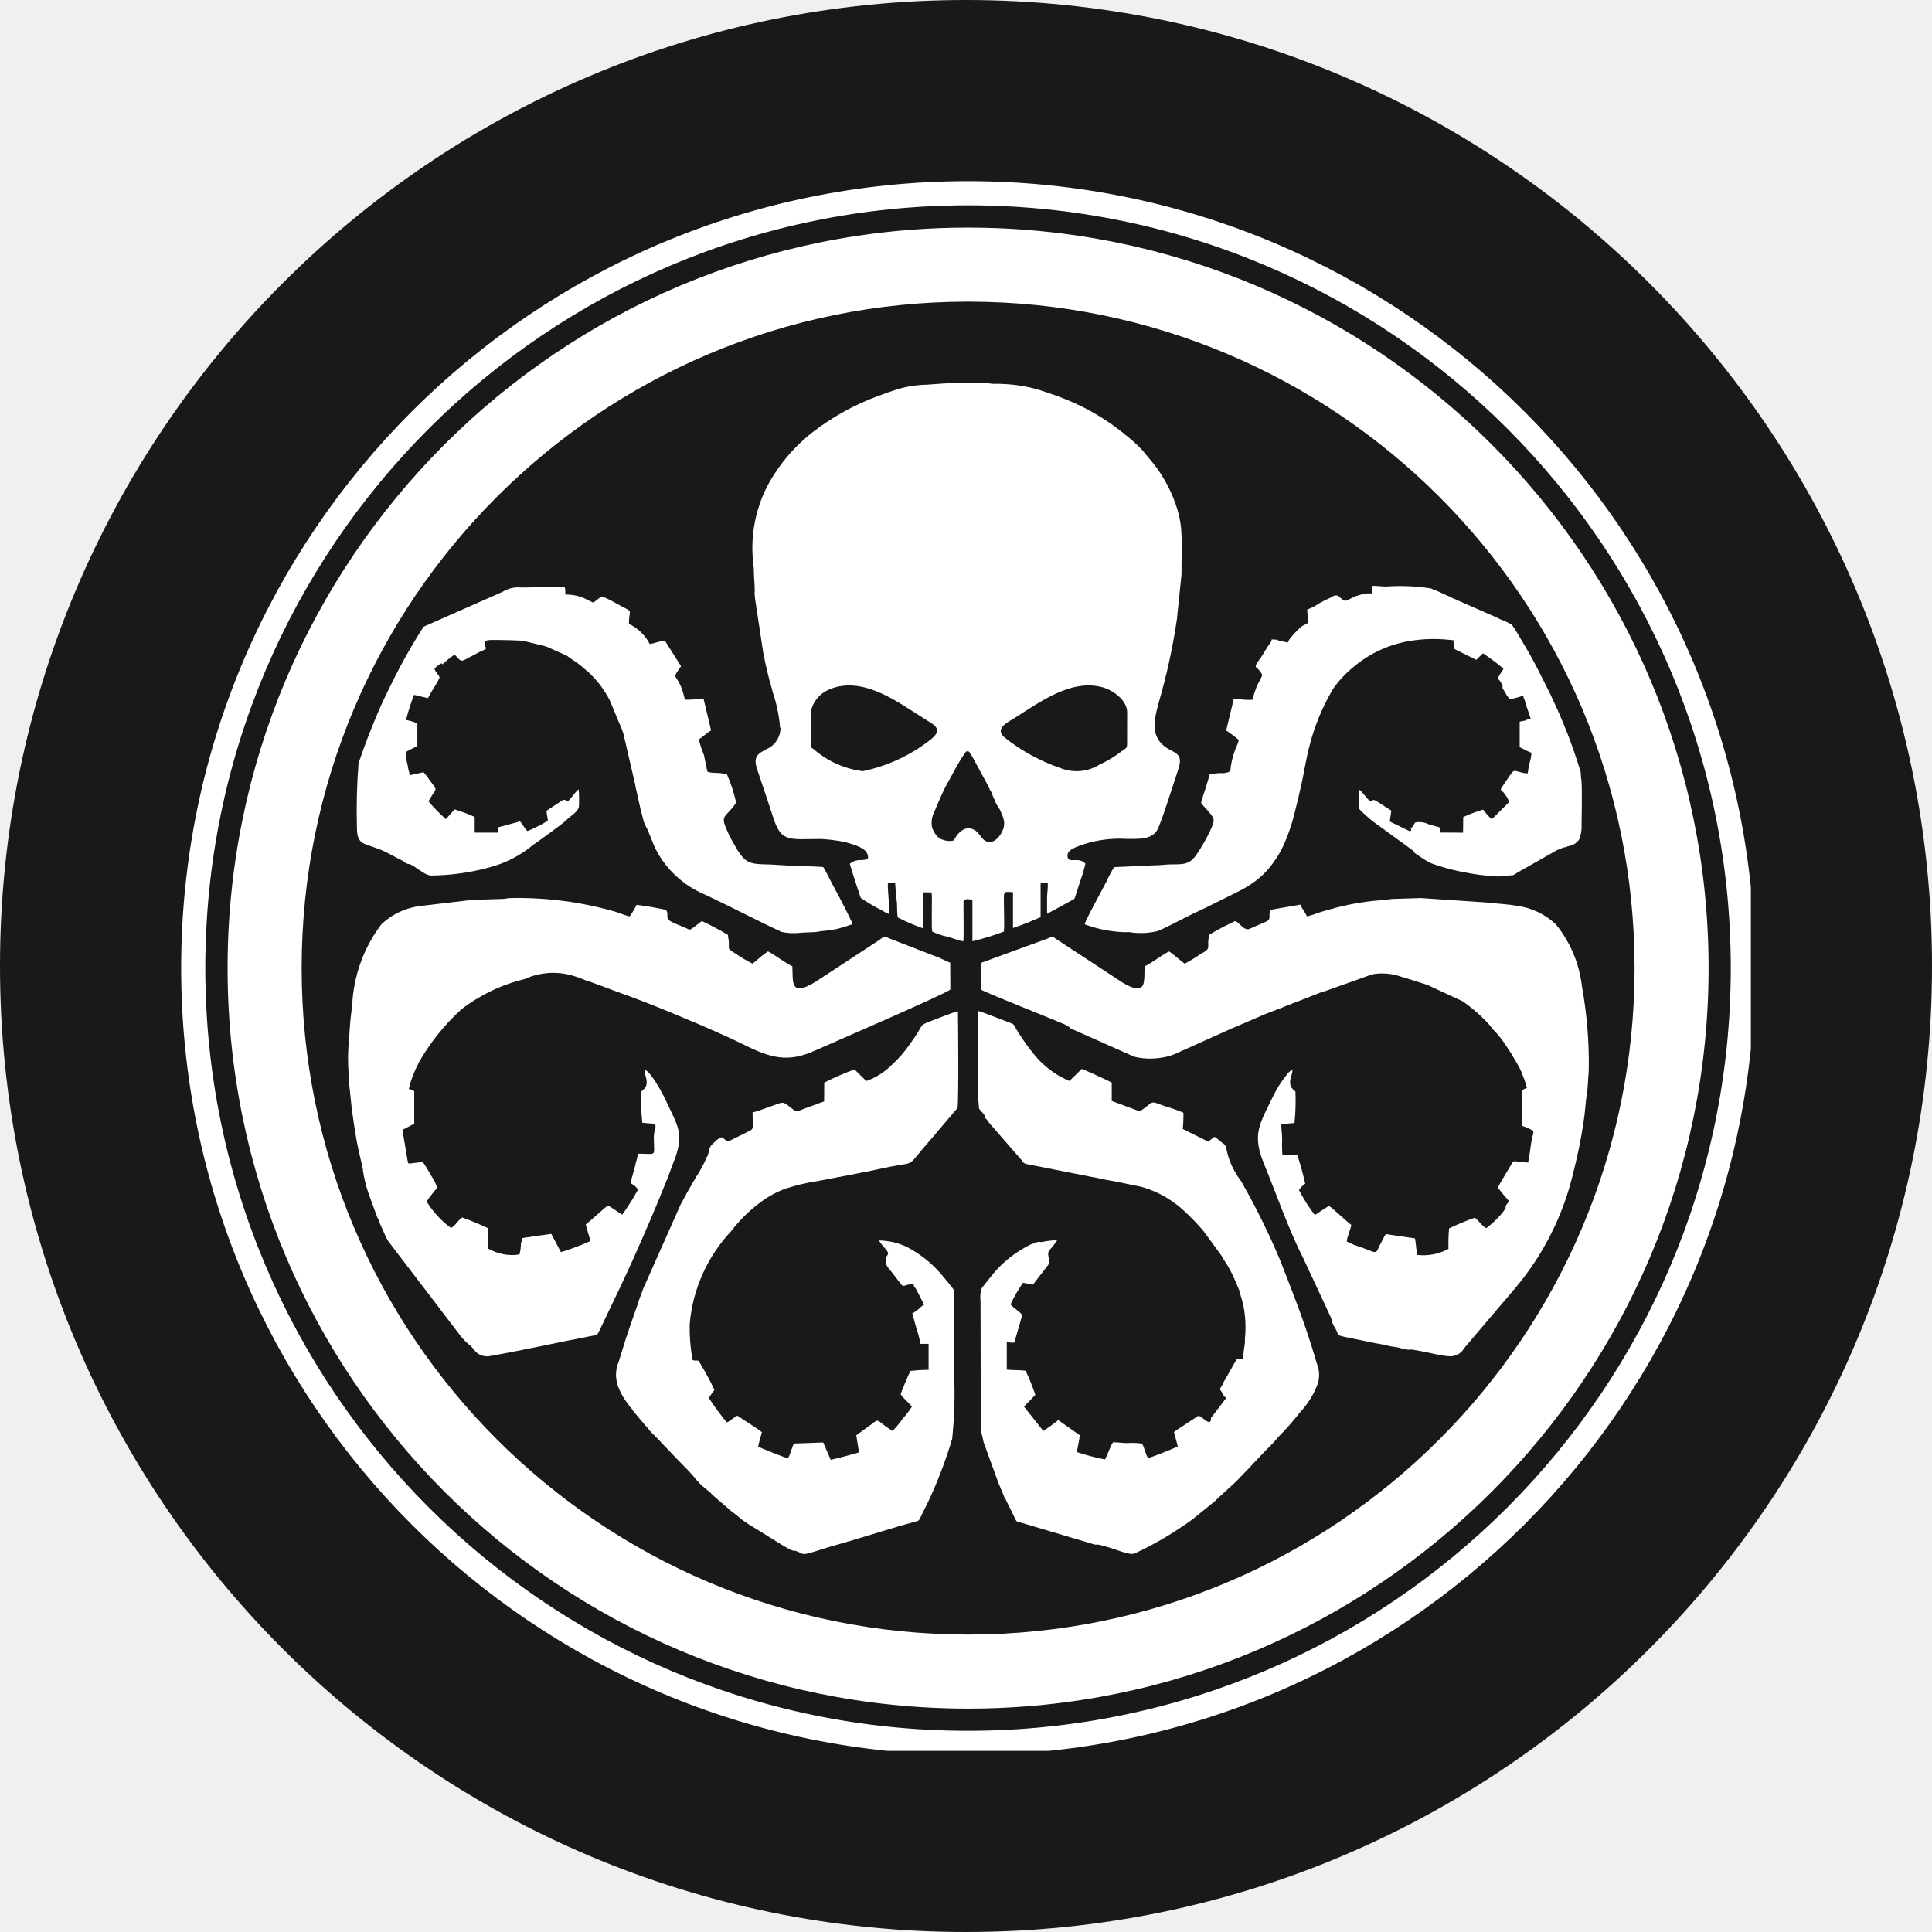
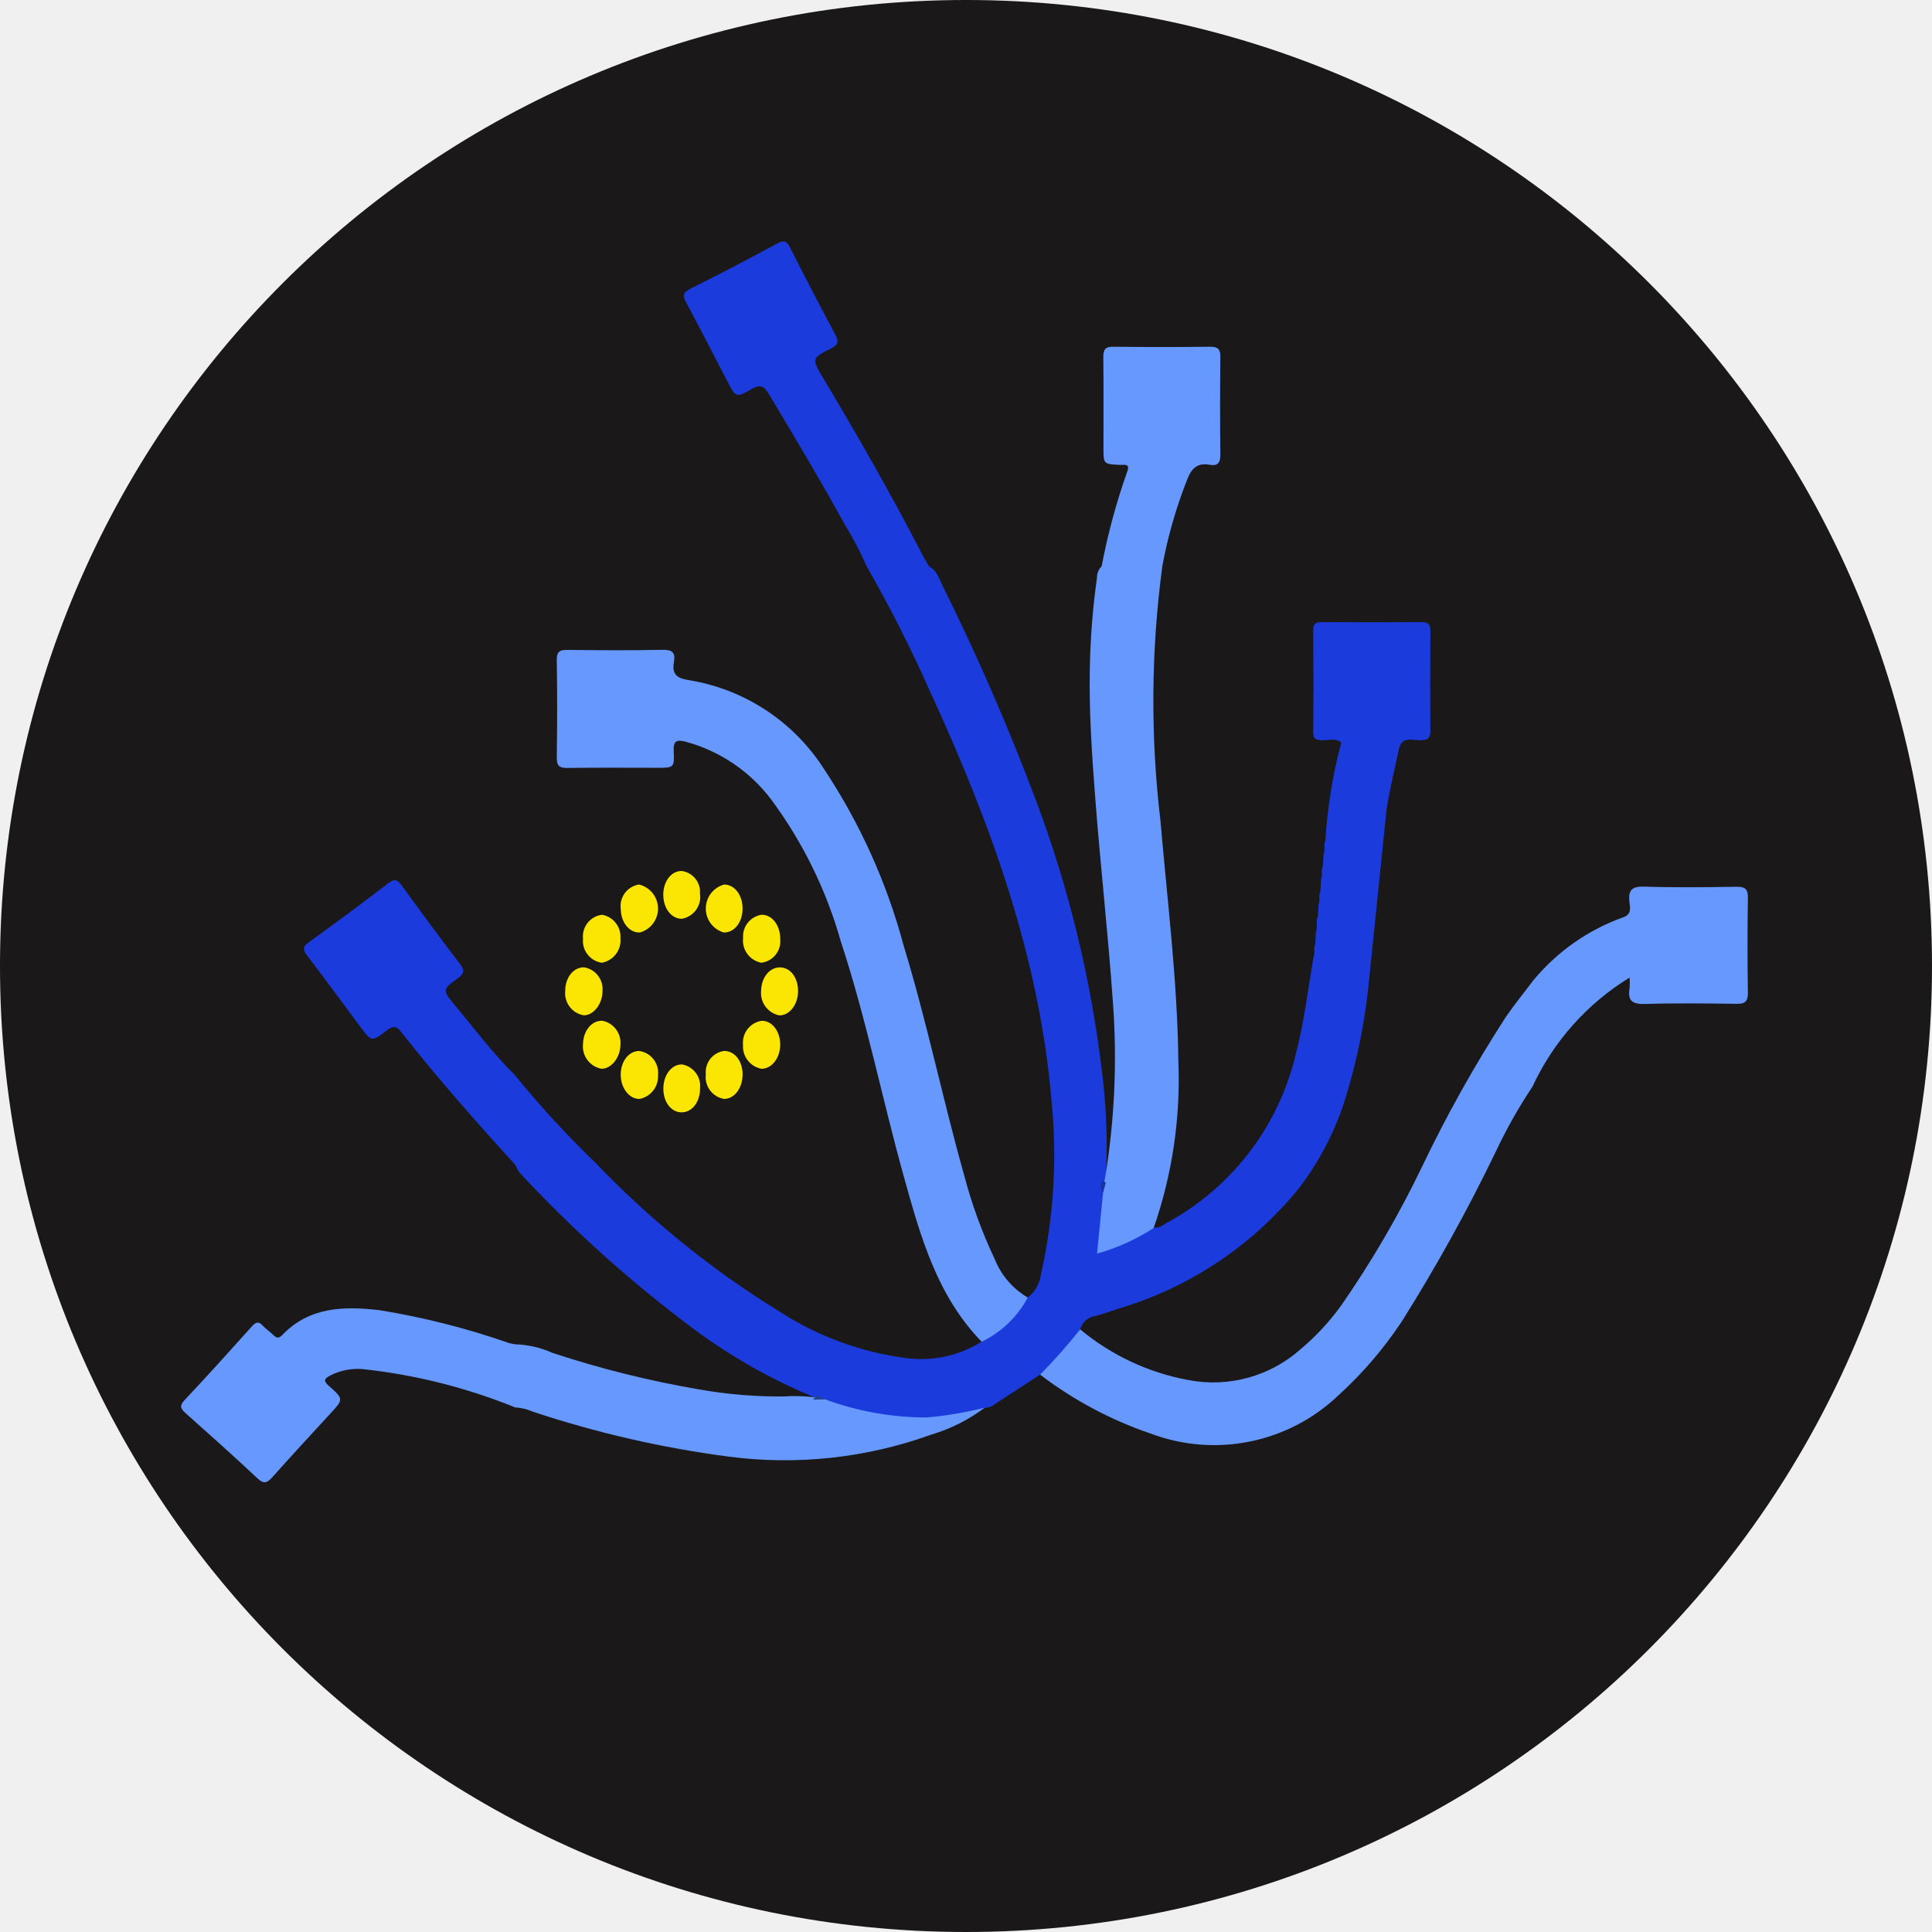
<svg xmlns="http://www.w3.org/2000/svg" width="96" height="96" viewBox="0 0 96 96">
  <defs>
    <clipPath id="clip-path">
-       <rect id="Rectangle_111" data-name="Rectangle 111" width="78" height="78" fill="#fff" />
+       <rect id="Rectangle_201" data-name="Rectangle 201" width="77.845" height="61.654" fill="none" />
    </clipPath>
  </defs>
-   <g id="Hydra" transform="translate(-1214 -16)">
-     <circle id="Ellipse_72" data-name="Ellipse 72" cx="48" cy="48" r="48" transform="translate(1214 16)" fill="#1a1818" />
-     <g id="Group_258" data-name="Group 258" transform="translate(1223.002 25.002)">
-       <g id="Group_257" data-name="Group 257" transform="translate(-0.002 -0.002)" clip-path="url(#clip-path)">
-         <path id="Path_346" data-name="Path 346" d="M47.147,10.351A36.795,36.795,0,1,0,83.941,47.146,36.795,36.795,0,0,0,47.147,10.351m0,3.679A33.116,33.116,0,1,0,80.263,47.146,33.116,33.116,0,0,0,47.147,14.03" transform="translate(-8.042 -8.041)" fill="#fff" fill-rule="evenodd" />
-         <path id="Path_347" data-name="Path 347" d="M139.686,66l.079.125c.185.418.282.646.151.987s-.445.7-.778.6c-.349-.1-.373-.56-.838-.657-.368-.077-.709.31-.818.592a.93.93,0,0,1-.753-.132,1.041,1.041,0,0,1-.349-.579,1.258,1.258,0,0,1,.15-.768c.118-.3.441-1.043.592-1.3l.331-.6a8.077,8.077,0,0,1,.62-1.026.135.135,0,0,1,.171.01c.051.127.1.135.194.32l.751,1.384c.034.066.036.1.077.171a1.279,1.279,0,0,1,.1.183l.048.141c.024.061.06.125.086.189a1.091,1.091,0,0,0,.19.352m-9.325-4.719a1.488,1.488,0,0,1,.863-1.1c1.253-.582,2.6.067,3.669.722.208.128.391.255.589.372l.905.578c.463.3.195.6-.14.845a8.078,8.078,0,0,1-3.307,1.518,4.578,4.578,0,0,1-2.416-1.078c-.169-.142-.164-.045-.164-.312Zm15.718,1.547c0,.293-.076.236-.236.371a5.859,5.859,0,0,1-1.133.691,2.167,2.167,0,0,1-1.953.169,9.358,9.358,0,0,1-2.776-1.525c-.515-.45.208-.77.517-.966,1.248-.79,2.819-1.962,4.383-1.515.513.147,1.2.647,1.2,1.229ZM127.6,55.218c-.053.08-.019.237,0,.442l.4,2.64a18.8,18.8,0,0,0,.442,1.847l.022.1a7.526,7.526,0,0,1,.365,1.665c.007.138-.014.076.031.148a1.139,1.139,0,0,1-.651,1.031c-.43.226-.737.354-.509,1.021.284.834.55,1.643.827,2.48.388,1.171.82.987,2.338.984a6.215,6.215,0,0,1,.745.075,4.152,4.152,0,0,1,.692.145c.459.146.929.3.909.731-.257.212-.482-.044-.906.279.022.132.522,1.658.545,1.7a9.577,9.577,0,0,0,1.049.621,2.251,2.251,0,0,0,.371.188c.012-.4-.1-1.28-.073-1.561l.36,0c.025.274.033.607.073.855.047.292,0,.579.062.869a9.907,9.907,0,0,0,1.244.536l.009-1.787.425.006c.039.293-.026,1.866.034,1.945a3.067,3.067,0,0,0,.768.258c.247.069.539.184.77.229.034-.21.011-1.224.012-1.571l0-.4c.035-.213.392-.095.392-.095l.051.031,0,2.027a11.86,11.86,0,0,0,1.563-.48c.029-.291.008-.687.008-.99,0-1.1-.106-.986.444-.966l0,1.78a14.487,14.487,0,0,0,1.373-.542l0-1.7.358.007c.01.293-.036.5-.036.739,0,.263,0,.526,0,.789l.741-.4c.107-.064.229-.122.358-.2.279-.167.235-.084.294-.235l.263-.817a6.284,6.284,0,0,0,.247-.841c-.346-.37-.834.021-.885-.341-.038-.268.2-.373.407-.476a5.761,5.761,0,0,1,2.546-.411c.648,0,1.238.034,1.518-.469.178-.319.851-2.457,1.025-2.972.29-.86-.2-.8-.659-1.143-.742-.554-.521-1.411-.3-2.217a30.684,30.684,0,0,0,.893-4.092l.231-2.236c.008-.156,0-.336,0-.494,0-.33.038-.606.036-.96,0-.184-.035-.3-.035-.494a4.646,4.646,0,0,0-.2-1.277,7,7,0,0,0-1.185-2.283l-.449-.539a1.723,1.723,0,0,0-.234-.261,6.935,6.935,0,0,0-.667-.6.693.693,0,0,1-.137-.112,11.569,11.569,0,0,0-2.112-1.351,13.093,13.093,0,0,0-1.4-.58c-.258-.093-.49-.163-.742-.247a7.455,7.455,0,0,0-1.728-.277,4.585,4.585,0,0,0-.485-.008c-.172-.006-.258-.041-.462-.039a17.866,17.866,0,0,0-1.964.018l-.912.064a5.349,5.349,0,0,0-1.681.307c-.264.082-.461.169-.73.258a12.317,12.317,0,0,0-3.213,1.772,8.484,8.484,0,0,0-2.281,2.7,6.738,6.738,0,0,0-.707,3.756c.006.168.041.254.04.463,0,.363.043.6.04.959" transform="translate(-99.078 -34.888)" fill="#fff" fill-rule="evenodd" />
-         <path id="Path_348" data-name="Path 348" d="M182.7,166.209c.07.081.044.045.137.089a.646.646,0,0,1,.084.041l2.977,1.324a3.386,3.386,0,0,0,1.266.06,2.886,2.886,0,0,0,.721-.179l2.6-1.169.02-.011,1.94-.835.018-.006.819-.312c.005,0,.06-.029.084-.039l.212-.082.016-.005.24-.1.019-.009.087-.026a.217.217,0,0,0,.055-.021l1.111-.436.021-.01.284-.087.019-.008,2.26-.806c.09-.023.143-.027.236-.043a2.815,2.815,0,0,1,.963.068c.158.034.261.087.432.124l1.14.362.016.007,1.746.813a7.474,7.474,0,0,1,1.331,1.176l.179.223a4.849,4.849,0,0,1,.609.752l.283.428c.165.3.36.573.5.894l.111.291a1.128,1.128,0,0,0,.045.109c.066.156.064.275.139.418-.211.111-.258.067-.249.307V171.1a2.6,2.6,0,0,1,.557.248.494.494,0,0,1-.025.223c-.086.285-.124.758-.187,1.115a.791.791,0,0,0-.035.24l-.672-.071c-.1.006-.122.066-.171.157l-.184.311c-.034.064-.063.1-.106.173l-.285.488a1.263,1.263,0,0,1-.1.18l.275.344.03.032.253.3c-.06.114-.192.2-.166.34a1.844,1.844,0,0,1-.211.3,5.007,5.007,0,0,1-.7.663c-.047.033,0,0-.063.042-.244-.157-.349-.365-.557-.521a11.744,11.744,0,0,0-1.28.53,8.152,8.152,0,0,0-.029,1.017,2.593,2.593,0,0,1-1.557.3c-.016-.066-.045-.333-.053-.419-.015-.152-.034-.242-.054-.4l-1.451-.215c-.085.122-.16.3-.239.442-.18.311-.17.45-.317.448-.121,0,.024.008-.048,0l-.089-.032-.539-.206a3.634,3.634,0,0,1-.706-.284c-.007-.179.2-.617.22-.826-.225-.163-.925-.835-1.1-.936-.124.044-.56.36-.712.447a8.613,8.613,0,0,1-.786-1.244,1.33,1.33,0,0,1,.311-.314,14.536,14.536,0,0,0-.392-1.419l-.742-.005a6.841,6.841,0,0,1-.011-.8c0-.287-.051-.437-.039-.735l.653-.056a11.142,11.142,0,0,0,.046-1.561c-.144-.141-.26-.2-.265-.464,0-.236.122-.4.119-.622a.72.72,0,0,0-.3.267,5.409,5.409,0,0,0-.65,1.02c-.665,1.382-1.077,1.9-.479,3.356.576,1.4,1.258,3.35,1.943,4.679l1.411,3.027a1.223,1.223,0,0,0,.2.5c.215.356-.015.323.574.45.1.022.217.047.307.061l1.1.227c.2.041.431.065.62.123s.432.058.623.117l.019.006.033.011.054.012a1.149,1.149,0,0,0,.479.05c.429.067.844.155,1.251.245a3.8,3.8,0,0,0,.668.089.791.791,0,0,0,.68-.409l2.517-2.959a13.78,13.78,0,0,0,2.92-5.833,23.724,23.724,0,0,0,.494-2.454c.074-.436.106-1.051.149-1.3a5.455,5.455,0,0,0,.07-.661c0-.271.042-.423.039-.682a21.415,21.415,0,0,0-.337-4.066,5.976,5.976,0,0,0-1.292-3.093,3.48,3.48,0,0,0-1.978-.933c-.415-.075-.881-.091-1.336-.151l-3.412-.229-1.415.045c-.2.029-.445.051-.63.069a12.535,12.535,0,0,0-2.464.449c-.189.051-.393.11-.576.17a3.629,3.629,0,0,1-.564.175c-.078-.179-.242-.372-.328-.582l-1.433.25c-.227.2.047.439-.247.585l-.841.367c-.281.127-.531-.351-.723-.382a13,13,0,0,0-1.291.683c-.01.121-.033.2-.041.3s.01.245-.007.333c-.029.152-.224.231-.346.3a7.824,7.824,0,0,1-.821.5c-.191-.136-.626-.531-.774-.608-.3.131-.865.58-1.208.736-.025.285,0,.519-.043.783-.123.744-1.175-.053-1.454-.232l-2.842-1.864c-.232-.148-.211-.208-.505-.059l-3.286,1.2,0,1.332c.142.12,3.51,1.447,3.944,1.642.09.041.165.071.237.1Z" transform="translate(-138.54 -124.156)" fill="#fff" fill-rule="evenodd" />
-         <path id="Path_349" data-name="Path 349" d="M37.887,173.289a6.182,6.182,0,0,0,.294,1.205l.408,1.108a.914.914,0,0,0,.07.147,3.322,3.322,0,0,0,.162.395l.172.385a2.036,2.036,0,0,0,.147.286l3.588,4.7a2.56,2.56,0,0,0,.433.446c.2.148.237.289.421.434a.815.815,0,0,0,.677.125c1.664-.293,3.288-.663,4.931-.976.375-.072.317-.01.486-.351l1.09-2.282c.179-.391.359-.77.538-1.169.658-1.47,1.137-2.587,1.75-4.122.079-.2.16-.455.236-.637.623-1.508.238-1.87-.365-3.183-.153-.333-.733-1.408-1.037-1.5-.05.1.1.408.1.587.01.3-.107.343-.262.494a7.358,7.358,0,0,0-.014.805c0,.051.051.724.061.755l.64.053a.712.712,0,0,1-.012.328l-.023.049a1.235,1.235,0,0,0-.031.391c0,.889.177.713-.8.713a1.875,1.875,0,0,1-.1.452l-.007.038c-.017.086.011-.018-.014.077l-.2.726c-.017.063-.018.026-.02.1,0,.2,0,.072.029.1a.824.824,0,0,1,.321.295,11.77,11.77,0,0,1-.785,1.244c-.21-.113-.486-.355-.712-.447-.156.084-.9.792-1.1.936l.235.821a12.037,12.037,0,0,1-1.466.551l-.481-.907-.843.119c-.149.03-.279.045-.427.061-.346.038-.092.139-.246.257l.013.027a2.554,2.554,0,0,1-.075.558,2.264,2.264,0,0,1-.87-.027,2.422,2.422,0,0,1-.678-.26l-.019-1.018a12.807,12.807,0,0,0-1.279-.53c-.229.153-.327.393-.557.521a4.671,4.671,0,0,1-1.213-1.317,5.67,5.67,0,0,1,.534-.681,2.869,2.869,0,0,0-.34-.654,5.377,5.377,0,0,0-.374-.614c-.149-.016-.52.056-.681.061-.116-.046-.021.027-.074-.086l-.266-1.584.586-.309v-1.622l-.267-.111c.035-.1.069-.267.1-.375a7.1,7.1,0,0,1,.419-.977,10.921,10.921,0,0,1,2.082-2.591A8.365,8.365,0,0,1,45.92,163.8a3.432,3.432,0,0,1,2.363-.179,5.181,5.181,0,0,1,.68.246c.3.08,1.363.5,1.754.635,1.342.47,3.667,1.441,4.986,2.037.353.159.743.335,1.073.5,1.388.7,2.248.924,3.608.3.524-.24,6.44-2.789,6.693-3.022l-.006-1.331c-.2-.076-.367-.17-.552-.248l-2.493-.966c-.266-.136-.28-.049-.5.1l-2.823,1.85c-1.653,1.138-1.431.236-1.477-.564-.257-.094-.9-.585-1.209-.734a4.872,4.872,0,0,0-.572.451l-.2.157a7.3,7.3,0,0,1-.842-.5c-.476-.289-.289-.206-.339-.655-.011-.1-.03-.145-.039-.272a14.565,14.565,0,0,0-1.287-.685c-.062.008-.435.364-.619.431-.364-.194-1.037-.381-1.087-.564s.043-.261-.089-.424a14.623,14.623,0,0,0-1.454-.253,3.529,3.529,0,0,1-.348.576c-.181-.035-.493-.162-.685-.225a17.477,17.477,0,0,0-5.252-.686c-.172,0-.211.041-.368.043l-1.362.041c-.155.018-.223.026-.4.034l-2.464.292a3.449,3.449,0,0,0-1.8.888,7.2,7.2,0,0,0-1.454,4.015c-.109.864-.1.843-.155,1.675a9.485,9.485,0,0,0-.02,1.783,3.09,3.09,0,0,1,.023.447l.128,1.229c.071.535.148,1.058.239,1.578.088.5.226,1,.323,1.492" transform="translate(-28.855 -124.15)" fill="#fff" fill-rule="evenodd" />
-         <path id="Path_350" data-name="Path 350" d="M177.908,190.214c0,.142-.008-.008.226.344a.617.617,0,0,0,.1.113l1.5,1.723c.076.1.084.145.221.181l3.174.627c.074.015.195.038.318.058l.464.1c.564.085,1.191.245,1.728.34a5.024,5.024,0,0,1,1.634.78c.092.074.143.094.234.169a10.462,10.462,0,0,1,1.02.991c.086.085.111.129.187.216a.506.506,0,0,1,.083.1l.6.819c.059.081.107.145.17.232l.038.054c.032.044.007.006.04.053l.233.386c.032.058.042.06.074.111a6.491,6.491,0,0,1,.4.795l.169.4c.045.1.049.21.091.311a4.713,4.713,0,0,1,.21,1,5.722,5.722,0,0,1,0,1.15c-.007.065,0,.119,0,.182a7.715,7.715,0,0,0-.093.8.968.968,0,0,1-.309.031,1.466,1.466,0,0,0-.108.17l-.528.926c-.052.084-.037.106-.089.19-.176.282-.138.123.029.432a.37.37,0,0,0,.171.2l-.6.791c-.042.055-.052.066-.095.122-.082.107-.078.047-.06.169-.034.091-.01.055-.079.124-.2-.023-.356-.276-.557-.314l-.9.591a2.858,2.858,0,0,0-.308.213l.19.716c-.111.064-1.39.578-1.483.579-.121-.2-.181-.547-.295-.721a3.219,3.219,0,0,0-.733-.024c-.25,0-.433-.044-.709-.04-.143.214-.26.607-.4.854a11.6,11.6,0,0,1-1.394-.368l.151-.831-1.077-.758a8.819,8.819,0,0,1-.743.539l-.959-1.208.562-.585a10.4,10.4,0,0,0-.483-1.2c-.323-.039-.621-.02-.935-.054l0-1.375a1.012,1.012,0,0,0,.375.03l.394-1.368c-.125-.179-.419-.328-.582-.526a7.074,7.074,0,0,1,.616-1.074l.5.086.564-.729c.051-.064.167-.208.191-.244.153-.231-.118-.515.065-.738a3.4,3.4,0,0,0,.383-.493,4.012,4.012,0,0,0-.777.092.541.541,0,0,0-.375.06l-.161.057a5.743,5.743,0,0,0-1.821,1.4l-.607.757a1.286,1.286,0,0,0-.069.64l.013,6.459c.011.059.055.182.074.261.027.11.04.207.064.307l.722,1.984.006.016.289.7c.036.084.036.052.078.138.091.187.157.338.257.517l.24.5c.075.134.093.092.235.136l3.514,1.044c.123.031.177.084.325.051a8.125,8.125,0,0,1,.923.264c.215.07.719.279.924.177a15.885,15.885,0,0,0,2.259-1.269c.227-.149.487-.323.69-.486l.971-.791c.121-.089.182-.178.29-.268l.615-.561c.263-.212,1.435-1.492,1.719-1.777l.293-.294c.107-.106.175-.2.274-.314a13.536,13.536,0,0,0,1.1-1.248,4.218,4.218,0,0,0,.888-1.435,1.487,1.487,0,0,0-.053-.992c-.576-1.977-1.11-3.3-1.834-5.157a36.216,36.216,0,0,0-1.934-3.913,3.835,3.835,0,0,1-.731-1.62c-.07-.255-.093-.17-.264-.323a2.775,2.775,0,0,0-.317-.252c-.09.056-.21.17-.315.243l-1.265-.63a7.063,7.063,0,0,0,.031-.809,8.03,8.03,0,0,0-.939-.329c-.351-.114-.538-.25-.7-.133-.106.079-.453.387-.557.386l-1.365-.507,0-.908c-.083-.066-1.324-.631-1.491-.685l-.611.6a4.472,4.472,0,0,1-1.737-1.294,10.825,10.825,0,0,1-.839-1.173c-.19-.3-.151-.344-.334-.409-.274-.1-1.522-.594-1.618-.6-.038.181-.012,2.407-.012,2.794a13.82,13.82,0,0,0,.047,2.05c.1.158.24.233.3.394" transform="translate(-137.962 -143.737)" fill="#fff" fill-rule="evenodd" />
-         <path id="Path_351" data-name="Path 351" d="M101.448,192.205c-.088.089-.056.059-.094.179a5.75,5.75,0,0,1-.474.855l-.476.824a1.066,1.066,0,0,1-.093.185.944.944,0,0,0-.089.158c-.038.081-.058.108-.1.182l-1.781,4.005a1.2,1.2,0,0,0-.076.172l-.209.562-.008.018-.056.184-.006.018-.4,1.146c-.042.12-.08.266-.124.384l-.053.14c-.029.084-.043.15-.065.217l-.3.96a1.744,1.744,0,0,0-.139.7,2.2,2.2,0,0,0,.029.253,1.344,1.344,0,0,0,.051.23,3.281,3.281,0,0,0,.546.968c.009.016.034.064.045.079.063.086.017.013.076.079s.053.082.1.146l.606.725.062.062.181.222c.618.613,1.192,1.256,1.811,1.871l.15.159.015.016.205.228a2.991,2.991,0,0,0,.515.537l.254.21c.3.3.624.552.936.827.032.029.034.042.077.077l.3.226c.108.084.187.159.287.239s.207.141.31.216l1.7,1.054c.167.087.482.32.656.286.5.152.162.3,1.305-.071.435-.14.848-.252,1.317-.388,1.072-.312,2.275-.706,3.292-.974.277-.073.206-.039.412-.452.1-.2.189-.38.278-.556a22.424,22.424,0,0,0,1.188-3.119,21.836,21.836,0,0,0,.094-3.3v-3.434c0-.792.074-.557-.264-1l-.393-.473a5.755,5.755,0,0,0-1.676-1.324,3.3,3.3,0,0,0-1.406-.327,3.061,3.061,0,0,0,.269.348c.063.077.3.278.131.414-.129.4-.014.5.221.782l.513.665c.039.033.045.064.162.036a1.174,1.174,0,0,1,.435-.078c.014.175.059.138.122.249l.4.772a1.439,1.439,0,0,0-.146.1,1.647,1.647,0,0,1-.442.331l.206.752a5.522,5.522,0,0,1,.2.764c.072,0,.147,0,.218,0h.186l0,1.293a7.341,7.341,0,0,0-.908.056c-.059.114-.464,1.058-.478,1.158.063.143.423.428.554.619a5.069,5.069,0,0,1-.47.617,4.253,4.253,0,0,1-.493.586,6.236,6.236,0,0,1-.646-.466c-.145-.1-.189-.016-.472.188l-.681.492.114.718-.017.011c.078.064.047-.029.054.113-.066.038-1.329.37-1.422.378l-.372-.862-1.446.053c-.115.159-.185.579-.311.733-.093-.01-1.394-.526-1.476-.581.043-.225.133-.5.186-.712-.131-.133-.988-.658-1.217-.822-.189.08-.37.284-.526.332a13.013,13.013,0,0,1-.894-1.212c.071-.134.191-.267.279-.4a13.436,13.436,0,0,0-.671-1.253c-.2-.347-.109-.139-.416-.232a9.19,9.19,0,0,1-.144-1.764,7.7,7.7,0,0,1,2.077-4.657,7.1,7.1,0,0,1,1.453-1.427,4.772,4.772,0,0,1,1.246-.675,10.125,10.125,0,0,1,1.575-.371c1.016-.2,2.239-.414,3.214-.63.251-.055.523-.111.789-.155.687-.115.572-.016,1.174-.756l.67-.782c.094-.115.13-.165.227-.267l.881-1.039c.069-.137.033-4.474.025-4.811-.122.008-1.263.455-1.46.533-.379.152-.311.152-.509.476-.145.238-.23.36-.409.612a6.121,6.121,0,0,1-.939,1.074,3.362,3.362,0,0,1-1.236.773l-.59-.578a14.943,14.943,0,0,0-1.5.656l-.006.934c-.288.1-.581.216-.9.33-.587.209-.39.255-.817-.067-.359-.271-.3-.239-.89-.031-.321.114-.628.232-.95.322,0,.726.078.788-.124.9-.063.034-.115.056-.167.082l-.93.463c-.329-.147-.194-.452-.789.138-.191.189-.146.434-.24.6" transform="translate(-75.297 -143.747)" fill="#fff" fill-rule="evenodd" />
-         <path id="Path_352" data-name="Path 352" d="M209.952,94.252a1.382,1.382,0,0,1,.275.358c-.033.117-.214.419-.283.578a5.828,5.828,0,0,0-.209.655,3.35,3.35,0,0,1-.712-.038.91.91,0,0,0-.123.006l-.1.017-.369,1.54a6.826,6.826,0,0,1,.631.477,2.994,2.994,0,0,1-.144.378,3.951,3.951,0,0,0-.283,1.173.836.836,0,0,1-.481.091c-.215,0-.315.038-.534.038-.092.306-.2.689-.313,1.016-.033.1-.057.177-.082.264-.045.155-.059.14.021.25a2.326,2.326,0,0,0,.167.179c.457.527.489.523.24,1.077a8.254,8.254,0,0,1-.734,1.277c-.407.567-.852.39-1.52.45a6.11,6.11,0,0,1-.649.035l-1.888.086a5.56,5.56,0,0,0-.37.694c-.213.43-1.05,1.92-1.092,2.147a6.071,6.071,0,0,0,1.692.375,3.278,3.278,0,0,0,.514.013,3.612,3.612,0,0,0,1.429-.052c.453-.2.944-.454,1.39-.685.468-.242.937-.441,1.395-.677,1.259-.648,2.226-.946,3.037-2.16a4.724,4.724,0,0,0,.378-.644,9.016,9.016,0,0,0,.55-1.519c.148-.566.266-1.08.4-1.681.124-.574.212-1.157.355-1.72a10.78,10.78,0,0,1,1.2-2.948,5.321,5.321,0,0,1,1-1.075,5.775,5.775,0,0,1,2.835-1.309,7.161,7.161,0,0,1,1.89-.058l.259.024.015.42,1.115.555.335-.326a10.92,10.92,0,0,1,1.019.765,1.029,1.029,0,0,1-.141.23c-.254.392-.08.159.1.638-.029.142.035.138.139.335a.947.947,0,0,0,.206.289c.022.013,0,.047.138,0a3.741,3.741,0,0,0,.549-.157c0,.145.013.081.061.218l.119.393.013.035.179.529a.518.518,0,0,0-.3.072l-.257.052V98.2l.434.216c.054.026.1.036.154.062a2.361,2.361,0,0,1-.088.478,4.005,4.005,0,0,0-.1.543,1.356,1.356,0,0,1-.416-.074c-.286-.06-.259-.142-.533.269l-.376.552a.6.6,0,0,0,0,.119.3.3,0,0,0,.093.049,1.621,1.621,0,0,1,.313.508l-.869.863a4.363,4.363,0,0,1-.433-.483,6.639,6.639,0,0,0-.984.371l-.009.774-1.146-.007v-.25c-.179-.056-.375-.1-.574-.163a1,1,0,0,0-.6-.094c-.062.007-.06,0-.131.126a.341.341,0,0,1-.148.163l.023.093c-.036.068.006.029-.055.066l-1.011-.489.079-.54-.749-.482c-.181-.1-.134-.008-.329,0a2.641,2.641,0,0,1-.264-.3,1.611,1.611,0,0,0-.268-.274c-.016.243-.008.509-.008.755s0,.2.266.458c.126.124.264.228.394.348l2.006,1.459c.074.056.032.009.086.085.016.044-.016.008.043.067l.257.176a4.552,4.552,0,0,0,.52.316,10.249,10.249,0,0,0,1.419.406c.311.054.661.134.973.172.195.024.316.029.5.057.2.031.286,0,.463.031l.743-.067c.052-.03.047-.028.1-.058l.04-.023.037-.025.018-.013,1.985-1.126.1-.039.182-.074.032-.012.033-.01.017,0,.07-.016c.076-.024.106-.042.2-.064a.591.591,0,0,0,.325-.165l.063-.053a.408.408,0,0,0,.13-.256,1.5,1.5,0,0,0,.068-.489c0-.42.045-2.117-.018-2.365-.033-.133,0-.2-.029-.341a25.32,25.32,0,0,0-1.226-3.262c-.053-.129-.125-.251-.177-.38s-.111-.239-.18-.377l-.382-.763c-.246-.493-.5-.974-.783-1.445-.212-.352-.4-.7-.632-1.039-.075-.107-.038-.068-.159-.119l-.105-.049c-.053-.026-.052-.025-.1-.052l-.187-.076-.017-.006-.142-.065a.769.769,0,0,1-.081-.044l-1.893-.83a.735.735,0,0,0-.078-.041l-.015-.007-.034-.014-.019-.008c-.053-.021-.071-.025-.112-.041l-.1-.051-.019-.012-.663-.3a1.19,1.19,0,0,0-.2-.074l-.122-.063a10,10,0,0,0-2.258-.094c-.157-.013-.34-.02-.53-.035-.22-.016-.153.038-.153.377a2.2,2.2,0,0,0-.393.009l-.331.1c-.152.033-.534.268-.606.26a.688.688,0,0,1-.211-.13c-.059-.041-.078-.093-.156-.126a.286.286,0,0,0-.275.046l-.1.057a5.084,5.084,0,0,0-.537.267,2.81,2.81,0,0,1-.61.318c0,.249.062.4.062.65-.062.032-.1.063-.157.09a.933.933,0,0,0-.162.086,2.19,2.19,0,0,0-.262.233l-.295.324-.013.018-.013.018-.013.017-.013.018-.047.077c-.054.107-.015,0-.045.11-.121-.029-.265-.058-.38-.084a.593.593,0,0,1-.1-.027c-.106-.037,0-.012-.09-.033a1.057,1.057,0,0,0-.238-.01c-.013.156-.109.213-.184.333l-.359.578c-.051.066-.291.36-.242.444.06.1.015.034.074.051" transform="translate(-156.502 -70.072)" fill="#fff" fill-rule="evenodd" />
-         <path id="Path_353" data-name="Path 353" d="M42.475,92.453a28.059,28.059,0,0,0-1.6,2.843c-.252.5-.486.986-.709,1.519-.392.937-.6,1.476-.923,2.419a30.137,30.137,0,0,0-.081,3.2c0,.665.209.778.684.923l.412.147c.334.115.808.41,1.12.551.161.072.188.187.384.189.348.123.72.547,1.083.574a11.428,11.428,0,0,0,2.9-.405,5.61,5.61,0,0,0,2.189-1.13c.23-.152,1.462-1.042,1.647-1.228a1.344,1.344,0,0,1,.23-.2c.137-.1.369-.294.383-.469a7.131,7.131,0,0,0-.01-.848c-.147.075-.453.557-.535.577-.2-.029-.128-.111-.292-.025l-.778.513c.007.126.068.372.071.491a7.076,7.076,0,0,1-1.013.516c-.138-.12-.229-.331-.371-.482l-1.107.3v.256l-1.145,0,0-.779a8.625,8.625,0,0,0-1-.374l-.43.484a7.915,7.915,0,0,1-.865-.886c.06-.1.1-.175.172-.29.238-.376.262-.252-.1-.74a3.4,3.4,0,0,0-.318-.415l-.68.148a4.5,4.5,0,0,1-.124-.559,2.269,2.269,0,0,1-.087-.585c.17-.105.413-.219.583-.305l0-1.122a2.07,2.07,0,0,0-.566-.171,12.114,12.114,0,0,1,.4-1.251l.692.164c.092-.17.2-.359.294-.514a3.163,3.163,0,0,0,.287-.518c-.069-.175-.213-.249-.255-.433a1.063,1.063,0,0,1,.349-.268l.057.056a.38.38,0,0,1,.128-.13c.063-.048.089-.077.151-.128l.25-.183c.032-.036.015.007.033-.06.211.141.279.436.564.256l.71-.374c.042-.02.063-.027.108-.047.318-.141.176-.1.161-.331s.06-.216.654-.216c.4,0,.75.016,1.114.031a3.684,3.684,0,0,1,.464.093l.646.157c.07.023.138.034.215.065l.983.44c.059.039.115.094.175.131l.3.2c.051.039.106.077.159.119l.467.4a4.935,4.935,0,0,1,1.03,1.384l.6,1.439a1.654,1.654,0,0,1,.071.21l.593,2.555c0,.005,0,.015,0,.02s0,.014,0,.018l.272,1.213a.491.491,0,0,0,.021.071l.087.343a.943.943,0,0,0,.065.214l.093.2c.058.049.366.889.45,1.056.067.134.109.184.176.314a4.829,4.829,0,0,0,2.079,1.882c1.32.607,2.682,1.329,4.017,1.952a2.934,2.934,0,0,0,.95.042c.259-.028.713-.015.924-.063.1-.022.333-.041.441-.053a4.248,4.248,0,0,0,.435-.072,8.009,8.009,0,0,0,.778-.24c-.027-.154-.725-1.489-.894-1.784-.119-.209-.508-1.025-.569-1.055-.426-.033-.869-.04-1.3-.045l-1.266-.078c-1.2-.036-1.3.026-2.01-1.289-.079-.146-.154-.314-.218-.459-.316-.718-.048-.584.424-1.25.061-.086.059-.082.021-.209a7.276,7.276,0,0,0-.429-1.281c0,.008-.019-.006-.026-.008l-.027-.007-.159-.025c-.22-.042-.684-.007-.76-.1l-.171-.822a4.552,4.552,0,0,1-.25-.768c.187-.115.457-.376.609-.444l-.373-1.563c-.338-.009-.577.047-.931.034-.3-1.367-.691-.937-.318-1.484.043-.063.083-.108.127-.181l-.8-1.265c-.282.014-.511.132-.755.163a2.24,2.24,0,0,0-1.034-1c0-.793.248-.539-.411-.9-1.119-.608-.844-.5-1.359-.16-.21-.077-.372-.2-.616-.278a2.29,2.29,0,0,0-.774-.121c0-.065.01-.323-.042-.367-.03-.016-1.912.018-2.158.018a1.465,1.465,0,0,0-.914.212Z" transform="translate(-30.427 -70.313)" fill="#fff" fill-rule="evenodd" />
-         <path id="Path_354" data-name="Path 354" d="M39.1,0A39.1,39.1,0,1,0,78.2,39.1,39.1,39.1,0,0,0,39.1,0m0,1.2A37.9,37.9,0,1,0,77,39.1,37.9,37.9,0,0,0,39.1,1.2" transform="translate(0.002 0.002)" fill="#fff" fill-rule="evenodd" />
+   <g id="hydra" transform="translate(-756 -370)">
+     <circle id="Ellipse_72" data-name="Ellipse 72" cx="48" cy="48" r="48" transform="translate(756 370)" fill="#1a1818" />
+     <g id="Group_443" data-name="Group 443" transform="translate(765 382)">
+       <g id="Group_442" data-name="Group 442" clip-path="url(#clip-path)">
+         <path id="Path_773" data-name="Path 773" d="M70.582,36.743a29.27,29.27,0,0,1-1.14,5.733,14.354,14.354,0,0,1-2.351,4.58,18.19,18.19,0,0,1-8.973,5.974c-.377.124-.749.27-1.134.36a.91.91,0,0,0-.751.665,5.268,5.268,0,0,1-1.994,2.251q-1.093.71-2.184,1.422a.881.881,0,0,1-.563.225,8.606,8.606,0,0,1-5.279.481,11.8,11.8,0,0,1-2.531-.71c-.178-.076-.346-.176-.53-.241A27.88,27.88,0,0,1,37,54.016a64.37,64.37,0,0,1-8.488-7.6,1.348,1.348,0,0,1-.337-.521c-1.957-2.149-3.882-4.325-5.678-6.611-.269-.343-.441-.3-.742-.065-.727.56-.74.547-1.309-.217-.874-1.173-1.733-2.357-2.624-3.517-.234-.3-.223-.449.1-.679q1.984-1.428,3.925-2.915c.323-.248.462-.183.679.117.943,1.3,1.9,2.6,2.877,3.876.251.327.237.486-.1.728-.778.561-.769.583-.134,1.346.975,1.171,1.89,2.392,2.976,3.467a48.632,48.632,0,0,0,3.983,4.335,46.139,46.139,0,0,0,9.248,7.463,15.107,15.107,0,0,0,6.189,2.257,5.679,5.679,0,0,0,3.777-.815,20.645,20.645,0,0,0,2.293-2.2,1.679,1.679,0,0,0,.627-1.048,27.014,27.014,0,0,0,.551-8.661c-.6-7.207-3.044-13.877-6.034-20.379a67.91,67.91,0,0,0-3.168-6.257,17.147,17.147,0,0,0-1.1-2.1c-1.2-2.178-2.47-4.311-3.75-6.44-.239-.4-.419-.5-.849-.251-.779.452-.795.423-1.218-.391-.674-1.3-1.337-2.6-2.029-3.884-.178-.332-.211-.5.184-.7Q39.029,1.266,41.176.1c.351-.19.48-.118.649.217Q42.91,2.473,44.051,4.6c.182.34.2.517-.2.715-.969.486-.962.51-.4,1.455,1.76,2.937,3.452,5.912,5.025,8.954.076.147.17.285.256.428.372.189.477.572.636.9a113.8,113.8,0,0,1,4.7,10.81,57.669,57.669,0,0,1,3.246,13.381,29.689,29.689,0,0,1,.194,5.315,1.15,1.15,0,0,0-.024.731c-.043.765-.082,1.532-.2,2.291-.054.357.067.456.409.319.521-.208,1.044-.409,1.544-.666.2-.1.378-.269.631-.217a.915.915,0,0,0,.576-.205,12.888,12.888,0,0,0,6.483-8.361c.424-1.6.619-3.241.892-4.867.1-.212-.012-.454.091-.666l.033-.59c.114-.248-.028-.527.1-.774q.017-.3.033-.609c.1-.208-.02-.446.091-.653l.033-.6c.1-.209-.017-.448.092-.656q.016-.3.033-.6c.1-.212-.013-.452.091-.663a24.574,24.574,0,0,1,.786-4.86.414.414,0,0,1,.377-.276,11.024,11.024,0,0,1,2.154,0c.319.031.494.2.342.551-.21,1.008-.456,2.009-.618,3.024" transform="translate(-11.558 0)" fill="#1c3bdd" />
+         <path id="Path_774" data-name="Path 774" d="M123.568,117.052a28.086,28.086,0,0,0,1.994-2.251,11.7,11.7,0,0,0,5.37,2.516,6.526,6.526,0,0,0,5.6-1.547,11.985,11.985,0,0,0,2-2.158,50.223,50.223,0,0,0,4.029-6.92,66.575,66.575,0,0,1,4.158-7.425c.427-.617.9-1.2,1.353-1.8a10.269,10.269,0,0,1,4.452-3.135c.445-.142.365-.474.331-.76-.072-.594.117-.791.742-.771,1.525.049,3.052.031,4.578.007.437-.007.572.121.565.562q-.037,2.352,0,4.7c.007.452-.153.561-.577.555-1.5-.021-3.011-.04-4.515.007-.627.02-.9-.138-.786-.787a3.934,3.934,0,0,0,0-.526,12.539,12.539,0,0,0-4.825,5.418,25.259,25.259,0,0,0-1.84,3.264,85.5,85.5,0,0,1-4.668,8.427,19.54,19.54,0,0,1-3.137,3.652,8.946,8.946,0,0,1-9.324,1.9,19.284,19.284,0,0,1-5.5-2.933" transform="translate(-80.888 -60.745)" fill="#6698fe" />
+         <path id="Path_775" data-name="Path 775" d="M133.881,58.927a10.178,10.178,0,0,1-2.813,1.271c.105-1.054.2-2.041.3-3.027a1.2,1.2,0,0,1,.085-.645,36.849,36.849,0,0,0,.4-8.865c-.237-3.376-.617-6.739-.875-10.112-.163-2.122-.309-4.251-.269-6.381a37.241,37.241,0,0,1,.356-4.556.769.769,0,0,1,.231-.563,32.05,32.05,0,0,1,1.269-4.7c.167-.423-.141-.331-.35-.341-.827-.039-.828-.037-.828-.843,0-1.506.01-3.012-.007-4.518,0-.372.1-.515.49-.51q2.415.028,4.832,0c.392,0,.5.139.494.512-.016,1.611-.019,3.222,0,4.832.006.413-.125.6-.532.522-.605-.113-.9.18-1.109.715a23.062,23.062,0,0,0-1.243,4.325,50.489,50.489,0,0,0-.088,12.691c.34,3.977.842,7.943.886,11.94a22.442,22.442,0,0,1-1.228,8.254" transform="translate(-85.557 -9.908)" fill="#6698fe" />
+         <path id="Path_776" data-name="Path 776" d="M32,158a14.558,14.558,0,0,0,5.06.9,18.579,18.579,0,0,0,2.873-.486,8.366,8.366,0,0,1-2.651,1.336,21.43,21.43,0,0,1-10.041,1.1,52.45,52.45,0,0,1-9.792-2.247,2.39,2.39,0,0,0-.844-.2A28.192,28.192,0,0,0,9.056,156.5a2.994,2.994,0,0,0-1.64.311c-.268.146-.39.245-.075.521.747.654.725.669.063,1.387-.963,1.044-1.926,2.09-2.872,3.149-.255.285-.42.358-.743.054-1.172-1.1-2.373-2.173-3.574-3.243-.249-.222-.306-.362-.045-.64,1.129-1.2,2.237-2.428,3.339-3.656.193-.215.329-.284.547-.046.154.168.353.295.516.456s.275.2.458.006c1.355-1.412,3.087-1.434,4.841-1.228a37.9,37.9,0,0,1,6.419,1.63c.1.03.2.042.3.063a4.854,4.854,0,0,1,1.869.43,50.4,50.4,0,0,0,7.288,1.813,22.959,22.959,0,0,0,4.175.349,8.169,8.169,0,0,1,1.438.028A4.152,4.152,0,0,1,32,158" transform="translate(0 -100.467)" fill="#6698fe" />
+         <path id="Path_777" data-name="Path 777" d="M77.448,90.913a5.154,5.154,0,0,1-2.293,2.2c-2.221-2.282-3.038-5.229-3.858-8.17-1.088-3.9-1.876-7.884-3.146-11.736a21.756,21.756,0,0,0-3.461-7.047,7.927,7.927,0,0,0-4.237-2.861c-.461-.12-.624-.048-.6.47.038.823,0,.824-.82.824-1.486,0-2.972-.013-4.457.008-.405.006-.54-.1-.534-.524q.037-2.417,0-4.834c-.007-.445.167-.512.549-.507,1.569.017,3.14.029,4.708-.006.493-.011.645.15.566.6-.109.62.132.82.774.913a9.851,9.851,0,0,1,6.7,4.438,29.788,29.788,0,0,1,3.942,8.759c1.148,3.756,1.935,7.608,3,11.386A23.914,23.914,0,0,0,75.8,89a3.9,3.9,0,0,0,1.644,1.917" transform="translate(-35.376 -38.442)" fill="#6698fe" />
+         <path id="Path_778" data-name="Path 778" d="M57.815,98.036a1.08,1.08,0,0,1,.952-1.18,1.113,1.113,0,0,1,.909,1.17,1.129,1.129,0,0,1-.929,1.215,1.1,1.1,0,0,1-.932-1.2" transform="translate(-37.846 -63.402)" fill="#fae503" />
+         <path id="Path_779" data-name="Path 779" d="M63.242,93.721a1.085,1.085,0,0,1,.911-1.215,1.232,1.232,0,0,1,.045,2.383c-.524.025-.947-.492-.956-1.168" transform="translate(-41.398 -60.555)" fill="#fae503" />
+         <path id="Path_780" data-name="Path 780" d="M55.255,105.593c0-.677.419-1.19.947-1.174a1.1,1.1,0,0,1,.907,1.163c.008.638-.433,1.22-.927,1.222a1.113,1.113,0,0,1-.927-1.212" transform="translate(-36.17 -68.353)" fill="#fae503" />
+         <path id="Path_781" data-name="Path 781" d="M57.815,113.262c.013-.672.446-1.186.97-1.155a1.117,1.117,0,0,1,.891,1.183c0,.638-.455,1.213-.948,1.2a1.128,1.128,0,0,1-.913-1.228" transform="translate(-37.846 -73.385)" fill="#fae503" />
+         <path id="Path_782" data-name="Path 782" d="M82.685,113.309c-.007.668-.437,1.2-.948,1.181a1.131,1.131,0,0,1-.9-1.183,1.1,1.1,0,0,1,.932-1.2c.523,0,.922.527.916,1.2" transform="translate(-52.917 -73.385)" fill="#fbe603" />
+         <path id="Path_783" data-name="Path 783" d="M63.24,117.64c0-.677.405-1.194.933-1.185a1.1,1.1,0,0,1,.921,1.214,1.133,1.133,0,0,1-.918,1.168c-.506.013-.935-.535-.936-1.2" transform="translate(-41.397 -76.232)" fill="#fae503" />
+         <path id="Path_784" data-name="Path 784" d="M82.689,98.049a1.076,1.076,0,0,1-.934,1.193,1.12,1.12,0,0,1-.91-1.228,1.087,1.087,0,0,1,.914-1.156c.52-.011.931.515.931,1.191" transform="translate(-52.921 -63.404)" fill="#fae603" />
+         <path id="Path_785" data-name="Path 785" d="M77.306,117.638c0,.67-.415,1.211-.925,1.2a1.1,1.1,0,0,1-.9-1.227,1.058,1.058,0,0,1,.9-1.155c.531-.011.928.494.929,1.181" transform="translate(-49.409 -76.234)" fill="#fbe603" />
+         <path id="Path_786" data-name="Path 786" d="M71.195,119.559c.009.679-.382,1.2-.905,1.21-.508.008-.9-.473-.919-1.126-.019-.708.4-1.27.93-1.254a1.088,1.088,0,0,1,.895,1.171" transform="translate(-45.409 -77.497)" fill="#fbe603" />
+         <path id="Path_787" data-name="Path 787" d="M85.27,105.677c-.025.635-.449,1.15-.933,1.134a1.134,1.134,0,0,1-.9-1.237c.015-.67.447-1.178.975-1.146s.886.57.859,1.249" transform="translate(-54.617 -68.358)" fill="#fbe603" />
+         <path id="Path_788" data-name="Path 788" d="M77.307,93.711c0,.677-.419,1.2-.938,1.18a1.238,1.238,0,0,1,.022-2.382c.518,0,.92.525.916,1.2" transform="translate(-49.409 -60.557)" fill="#fbe603" />
+         <path id="Path_789" data-name="Path 789" d="M71.192,91.7a1.1,1.1,0,0,1-.895,1.227c-.518.015-.929-.508-.932-1.185s.4-1.2.922-1.188a1.052,1.052,0,0,1,.9,1.147" transform="translate(-45.407 -59.275)" fill="#fbe603" />
+         <path id="Path_790" data-name="Path 790" d="M167.14,61.038c-.018-.161.006-.382-.224-.375a10.126,10.126,0,0,0-2.649.1c-.284-.265-.631-.112-.947-.126-.292-.013-.459-.046-.456-.406.016-1.689.012-3.38,0-5.07,0-.3.111-.4.4-.394q2.5.014,5.008,0c.347,0,.416.157.415.459-.008,1.648-.016,3.3,0,4.944.005.427-.2.462-.536.465-.378,0-.861-.192-1.019.4" transform="translate(-106.611 -35.853)" fill="#1b3bdd" />
+         <path id="Path_791" data-name="Path 791" d="M132.415,135.034l.134.133-.133.489a.474.474,0,0,1,0-.622" transform="translate(-86.603 -88.394)" fill="#1b33a0" />
+         <path id="Path_792" data-name="Path 792" d="M90.861,166.209,91.1,166l.378.2-.616.01" transform="translate(-59.478 -108.664)" fill="#27428b" />
      </g>
    </g>
  </g>
</svg>
